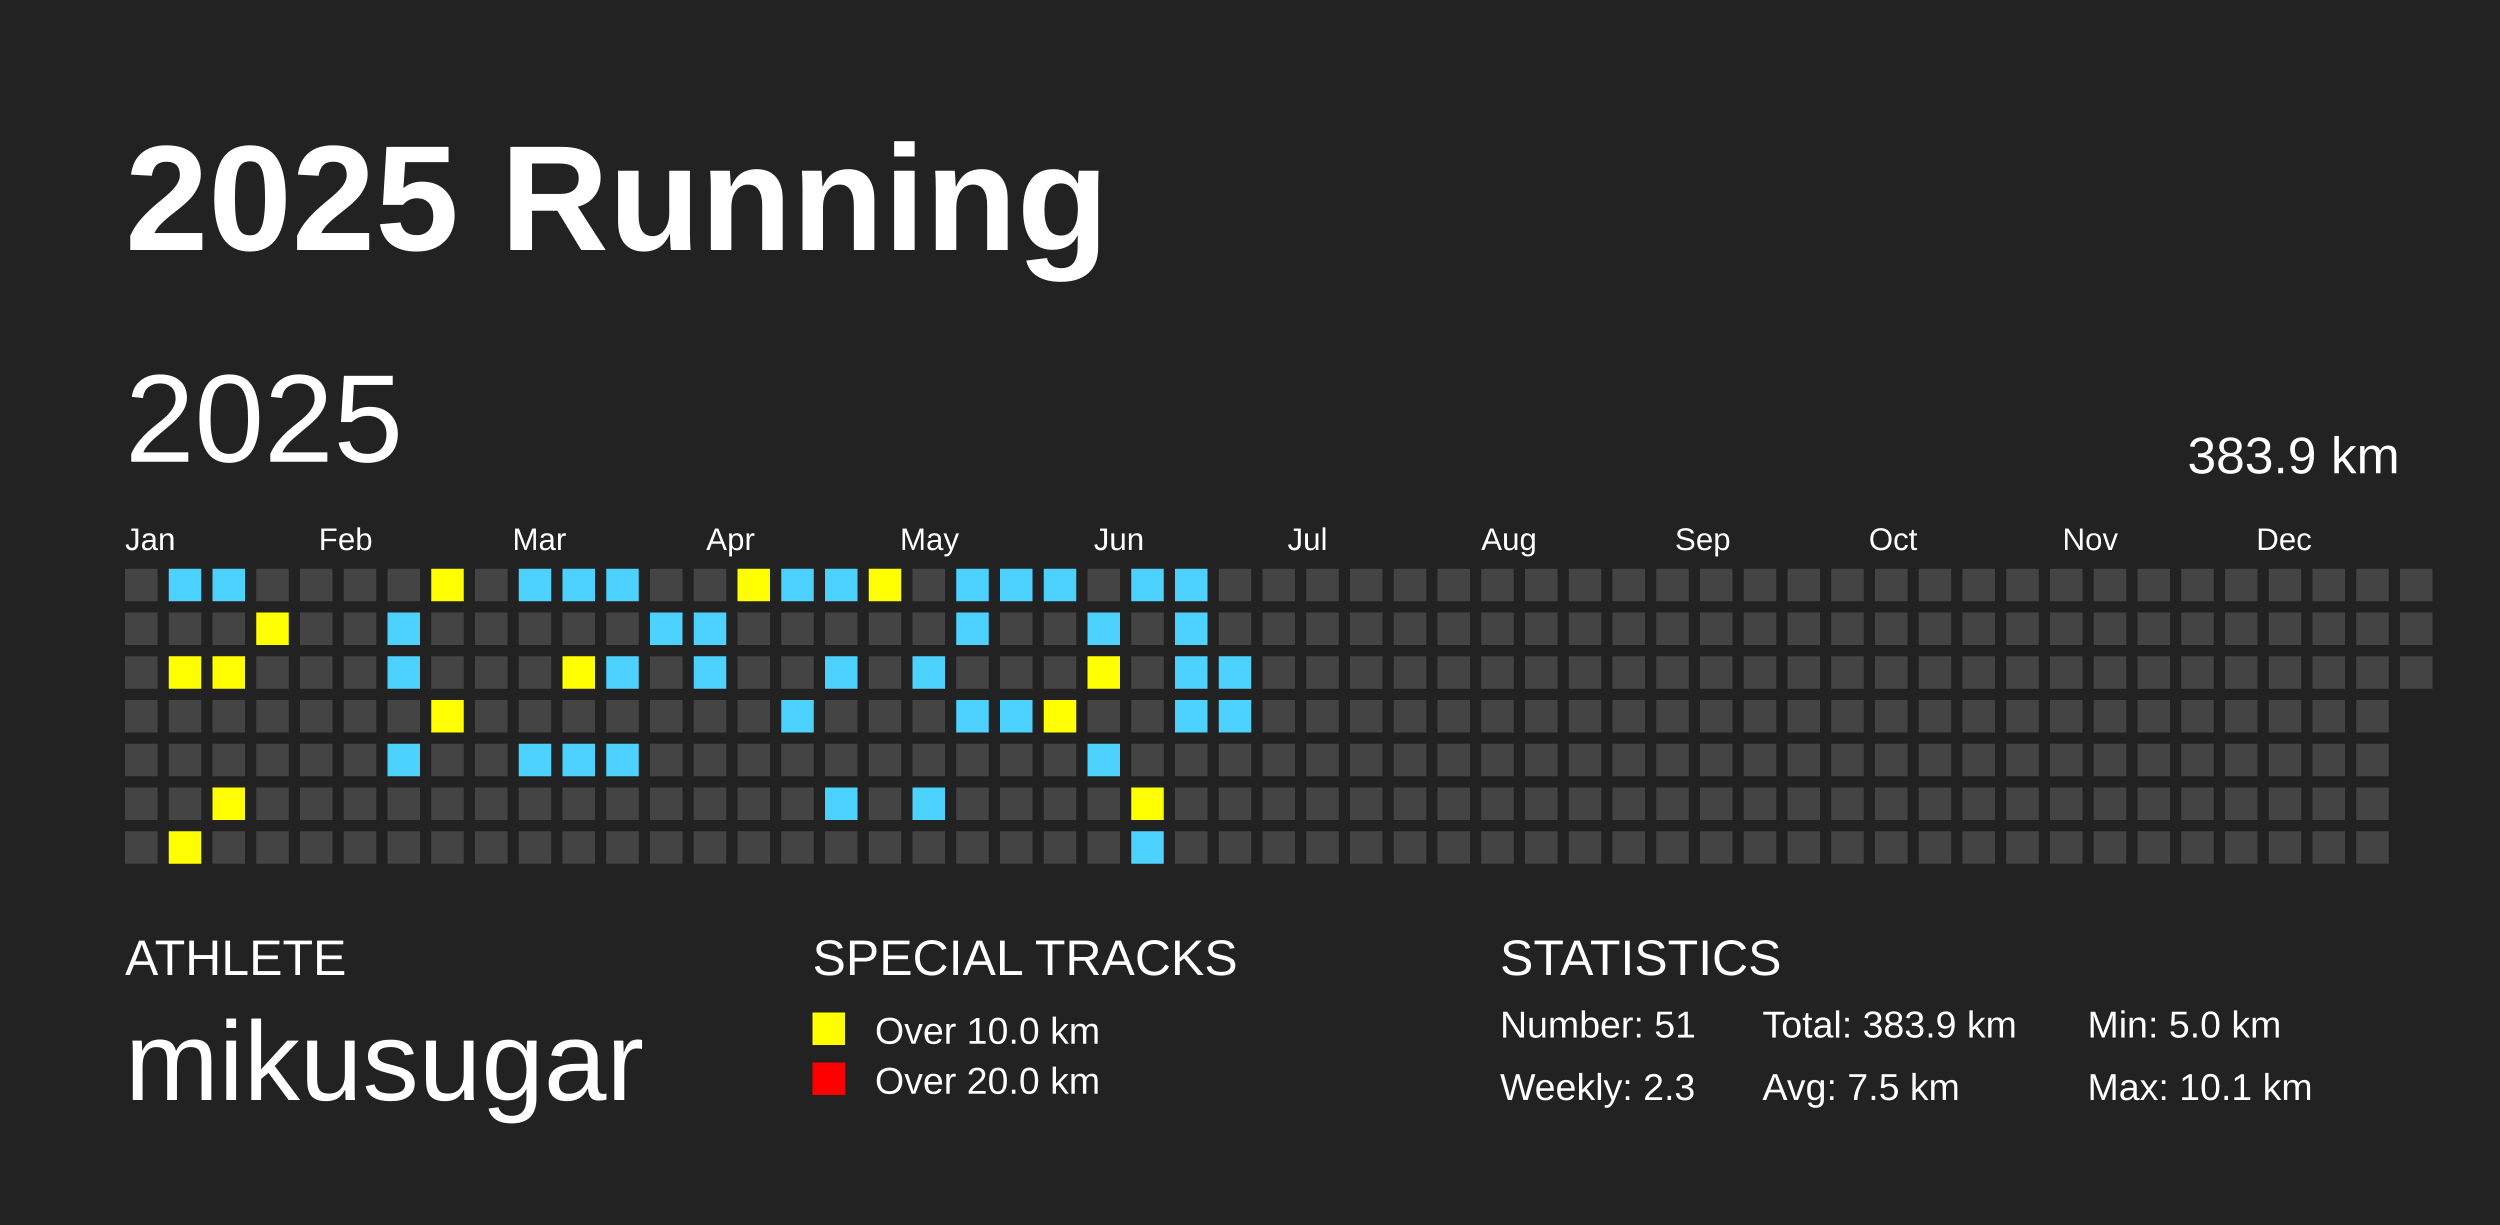
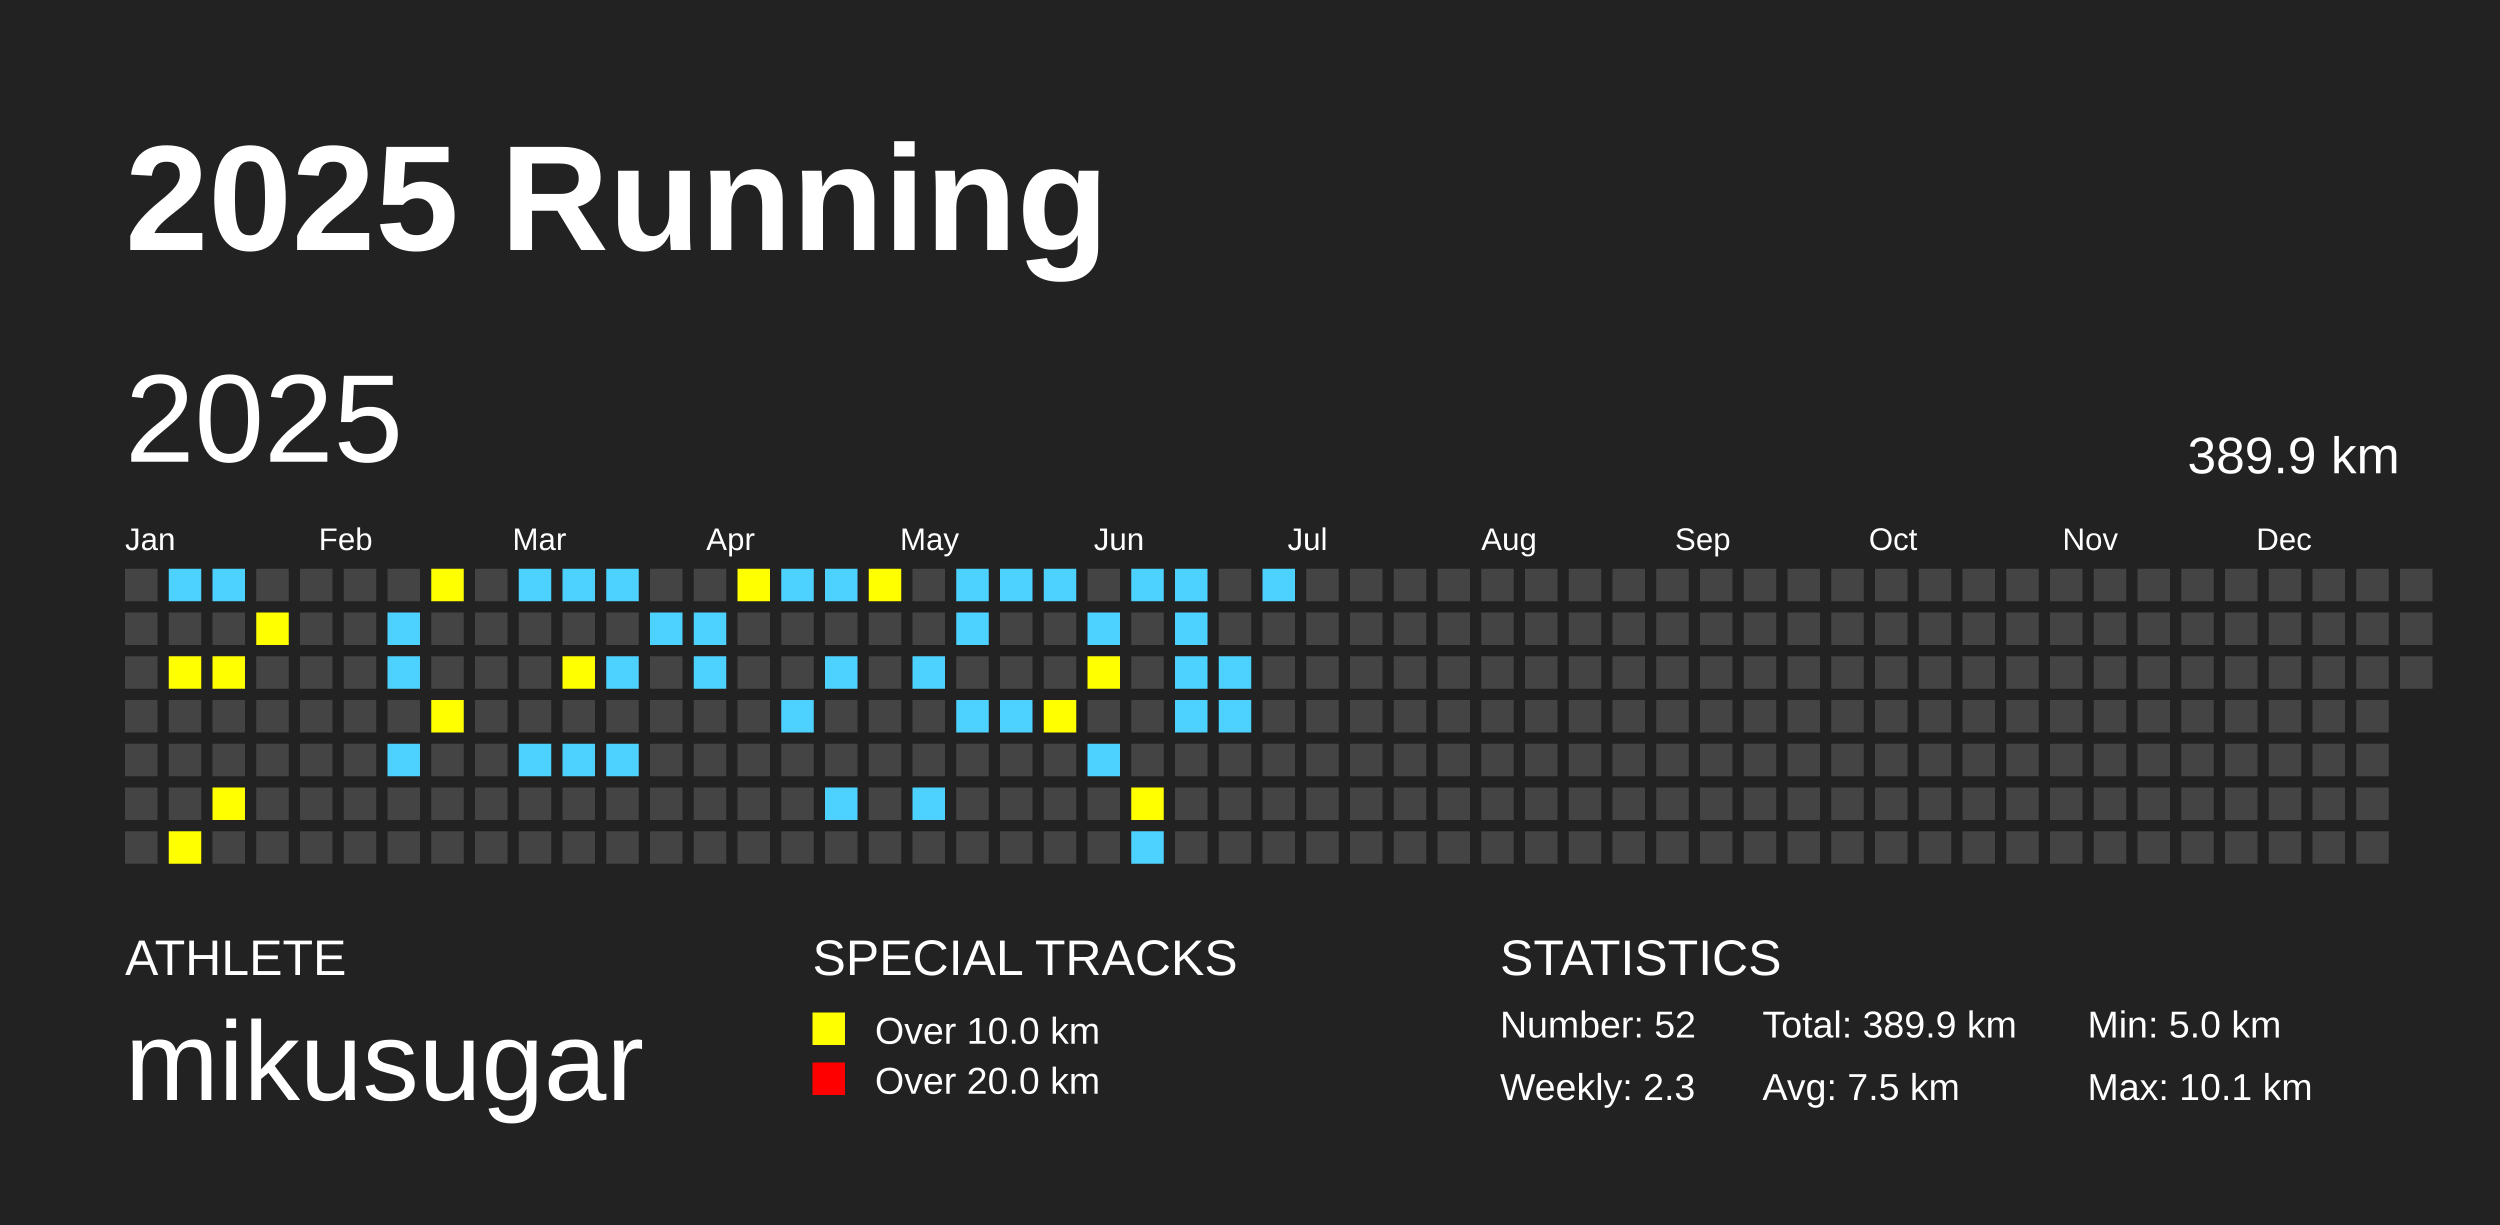
<svg xmlns="http://www.w3.org/2000/svg" baseProfile="full" height="98mm" version="1.1" viewBox="0,0,200,98" width="200mm">
  <defs />
  <rect fill="#222222" height="98" width="200" x="0" y="0" />
  <text fill="#FFFFFF" style="font-size:12px; font-family:Arial; font-weight:bold;" x="10" y="20">2025 Running</text>
  <text fill="#FFFFFF" style="font-size:4px; font-family:Arial" x="10" y="78">ATHLETE</text>
  <text fill="#FFFFFF" style="font-size:9px; font-family:Arial" x="10" y="88">mikusugar</text>
  <text fill="#FFFFFF" style="font-size:4px; font-family:Arial" x="65" y="78">SPECIAL TRACKS</text>
  <rect fill="yellow" height="2.6" width="2.6" x="65" y="81" />
  <text fill="#FFFFFF" style="font-size:3px; font-family:Arial" x="70" y="83.5">Over 10.0 km</text>
  <rect fill="red" height="2.6" width="2.6" x="65" y="85" />
  <text fill="#FFFFFF" style="font-size:3px; font-family:Arial" x="70" y="87.5">Over 20.0 km</text>
  <text fill="#FFFFFF" style="font-size:4px; font-family:Arial" x="120" y="78">STATISTICS</text>
-   <text fill="#FFFFFF" style="font-size:3px; font-family:Arial" x="120" y="83">Number: 51</text>
+   <text fill="#FFFFFF" style="font-size:3px; font-family:Arial" x="120" y="83">Number: 52</text>
  <text fill="#FFFFFF" style="font-size:3px; font-family:Arial" x="120" y="88">Weekly: 2.3</text>
-   <text fill="#FFFFFF" style="font-size:3px; font-family:Arial" x="141" y="83">Total: 383.9 km</text>
+   <text fill="#FFFFFF" style="font-size:3px; font-family:Arial" x="141" y="83">Total: 389.9 km</text>
  <text fill="#FFFFFF" style="font-size:3px; font-family:Arial" x="141" y="88">Avg: 7.5 km</text>
  <text fill="#FFFFFF" style="font-size:3px; font-family:Arial" x="167" y="83">Min: 5.0 km</text>
  <text fill="#FFFFFF" style="font-size:3px; font-family:Arial" x="167" y="88">Max: 10.1 km</text>
  <text dominant-baseline="hanging" fill="#FFFFFF" style="font-size:10.0px; font-family:Arial;" x="10" y="30">2025</text>
-   <text dominant-baseline="hanging" fill="#FFFFFF" style="font-size:4.125px; font-family:Arial;" x="175" y="35">383.9 km</text>
+   <text dominant-baseline="hanging" fill="#FFFFFF" style="font-size:4.125px; font-family:Arial;" x="175" y="35">389.9 km</text>
  <text fill="#FFFFFF" style="font-size:2.5px; font-family:Arial" x="10.0" y="44">Jan</text>
  <text fill="#FFFFFF" style="font-size:2.5px; font-family:Arial" x="25.5" y="44">Feb</text>
  <text fill="#FFFFFF" style="font-size:2.5px; font-family:Arial" x="41.0" y="44">Mar</text>
  <text fill="#FFFFFF" style="font-size:2.5px; font-family:Arial" x="56.5" y="44">Apr</text>
  <text fill="#FFFFFF" style="font-size:2.5px; font-family:Arial" x="72.0" y="44">May</text>
  <text fill="#FFFFFF" style="font-size:2.5px; font-family:Arial" x="87.5" y="44">Jun</text>
  <text fill="#FFFFFF" style="font-size:2.5px; font-family:Arial" x="103.0" y="44">Jul</text>
  <text fill="#FFFFFF" style="font-size:2.5px; font-family:Arial" x="118.5" y="44">Aug</text>
  <text fill="#FFFFFF" style="font-size:2.5px; font-family:Arial" x="134.0" y="44">Sep</text>
  <text fill="#FFFFFF" style="font-size:2.5px; font-family:Arial" x="149.5" y="44">Oct</text>
  <text fill="#FFFFFF" style="font-size:2.5px; font-family:Arial" x="165.0" y="44">Nov</text>
  <text fill="#FFFFFF" style="font-size:2.5px; font-family:Arial" x="180.5" y="44">Dec</text>
  <rect fill="#444444" height="2.6" width="2.6" x="10.0" y="45.5" />
  <rect fill="#444444" height="2.6" width="2.6" x="10.0" y="49.0" />
  <rect fill="#444444" height="2.6" width="2.6" x="10.0" y="52.5" />
  <rect fill="#444444" height="2.6" width="2.6" x="10.0" y="56.0" />
  <rect fill="#444444" height="2.6" width="2.6" x="10.0" y="59.5" />
  <rect fill="#444444" height="2.6" width="2.6" x="10.0" y="63.0" />
  <rect fill="#444444" height="2.6" width="2.6" x="10.0" y="66.5" />
  <rect fill="#4DD2FF" height="2.6" width="2.6" x="13.5" y="45.5" />
  <rect fill="#444444" height="2.6" width="2.6" x="13.5" y="49.0" />
  <rect fill="yellow" height="2.6" width="2.6" x="13.5" y="52.5" />
  <rect fill="#444444" height="2.6" width="2.6" x="13.5" y="56.0" />
  <rect fill="#444444" height="2.6" width="2.6" x="13.5" y="59.5" />
  <rect fill="#444444" height="2.6" width="2.6" x="13.5" y="63.0" />
  <rect fill="yellow" height="2.6" width="2.6" x="13.5" y="66.5" />
  <rect fill="#4DD2FF" height="2.6" width="2.6" x="17.0" y="45.5" />
  <rect fill="#444444" height="2.6" width="2.6" x="17.0" y="49.0" />
  <rect fill="yellow" height="2.6" width="2.6" x="17.0" y="52.5" />
  <rect fill="#444444" height="2.6" width="2.6" x="17.0" y="56.0" />
  <rect fill="#444444" height="2.6" width="2.6" x="17.0" y="59.5" />
  <rect fill="yellow" height="2.6" width="2.6" x="17.0" y="63.0" />
  <rect fill="#444444" height="2.6" width="2.6" x="17.0" y="66.5" />
  <rect fill="#444444" height="2.6" width="2.6" x="20.5" y="45.5" />
  <rect fill="yellow" height="2.6" width="2.6" x="20.5" y="49.0" />
  <rect fill="#444444" height="2.6" width="2.6" x="20.5" y="52.5" />
  <rect fill="#444444" height="2.6" width="2.6" x="20.5" y="56.0" />
  <rect fill="#444444" height="2.6" width="2.6" x="20.5" y="59.5" />
  <rect fill="#444444" height="2.6" width="2.6" x="20.5" y="63.0" />
  <rect fill="#444444" height="2.6" width="2.6" x="20.5" y="66.5" />
  <rect fill="#444444" height="2.6" width="2.6" x="24.0" y="45.5" />
  <rect fill="#444444" height="2.6" width="2.6" x="24.0" y="49.0" />
  <rect fill="#444444" height="2.6" width="2.6" x="24.0" y="52.5" />
  <rect fill="#444444" height="2.6" width="2.6" x="24.0" y="56.0" />
  <rect fill="#444444" height="2.6" width="2.6" x="24.0" y="59.5" />
  <rect fill="#444444" height="2.6" width="2.6" x="24.0" y="63.0" />
  <rect fill="#444444" height="2.6" width="2.6" x="24.0" y="66.5" />
  <rect fill="#444444" height="2.6" width="2.6" x="27.5" y="45.5" />
  <rect fill="#444444" height="2.6" width="2.6" x="27.5" y="49.0" />
  <rect fill="#444444" height="2.6" width="2.6" x="27.5" y="52.5" />
  <rect fill="#444444" height="2.6" width="2.6" x="27.5" y="56.0" />
  <rect fill="#444444" height="2.6" width="2.6" x="27.5" y="59.5" />
  <rect fill="#444444" height="2.6" width="2.6" x="27.5" y="63.0" />
  <rect fill="#444444" height="2.6" width="2.6" x="27.5" y="66.5" />
  <rect fill="#444444" height="2.6" width="2.6" x="31.0" y="45.5" />
  <rect fill="#4DD2FF" height="2.6" width="2.6" x="31.0" y="49.0" />
  <rect fill="#4DD2FF" height="2.6" width="2.6" x="31.0" y="52.5" />
  <rect fill="#444444" height="2.6" width="2.6" x="31.0" y="56.0" />
  <rect fill="#4DD2FF" height="2.6" width="2.6" x="31.0" y="59.5" />
  <rect fill="#444444" height="2.6" width="2.6" x="31.0" y="63.0" />
  <rect fill="#444444" height="2.6" width="2.6" x="31.0" y="66.5" />
  <rect fill="yellow" height="2.6" width="2.6" x="34.5" y="45.5" />
  <rect fill="#444444" height="2.6" width="2.6" x="34.5" y="49.0" />
  <rect fill="#444444" height="2.6" width="2.6" x="34.5" y="52.5" />
  <rect fill="yellow" height="2.6" width="2.6" x="34.5" y="56.0" />
  <rect fill="#444444" height="2.6" width="2.6" x="34.5" y="59.5" />
  <rect fill="#444444" height="2.6" width="2.6" x="34.5" y="63.0" />
  <rect fill="#444444" height="2.6" width="2.6" x="34.5" y="66.5" />
  <rect fill="#444444" height="2.6" width="2.6" x="38.0" y="45.5" />
  <rect fill="#444444" height="2.6" width="2.6" x="38.0" y="49.0" />
  <rect fill="#444444" height="2.6" width="2.6" x="38.0" y="52.5" />
  <rect fill="#444444" height="2.6" width="2.6" x="38.0" y="56.0" />
  <rect fill="#444444" height="2.6" width="2.6" x="38.0" y="59.5" />
  <rect fill="#444444" height="2.6" width="2.6" x="38.0" y="63.0" />
  <rect fill="#444444" height="2.6" width="2.6" x="38.0" y="66.5" />
  <rect fill="#4DD2FF" height="2.6" width="2.6" x="41.5" y="45.5" />
  <rect fill="#444444" height="2.6" width="2.6" x="41.5" y="49.0" />
  <rect fill="#444444" height="2.6" width="2.6" x="41.5" y="52.5" />
  <rect fill="#444444" height="2.6" width="2.6" x="41.5" y="56.0" />
  <rect fill="#4DD2FF" height="2.6" width="2.6" x="41.5" y="59.5" />
  <rect fill="#444444" height="2.6" width="2.6" x="41.5" y="63.0" />
  <rect fill="#444444" height="2.6" width="2.6" x="41.5" y="66.5" />
  <rect fill="#4DD2FF" height="2.6" width="2.6" x="45.0" y="45.5" />
  <rect fill="#444444" height="2.6" width="2.6" x="45.0" y="49.0" />
  <rect fill="yellow" height="2.6" width="2.6" x="45.0" y="52.5" />
  <rect fill="#444444" height="2.6" width="2.6" x="45.0" y="56.0" />
  <rect fill="#4DD2FF" height="2.6" width="2.6" x="45.0" y="59.5" />
  <rect fill="#444444" height="2.6" width="2.6" x="45.0" y="63.0" />
  <rect fill="#444444" height="2.6" width="2.6" x="45.0" y="66.5" />
  <rect fill="#4DD2FF" height="2.6" width="2.6" x="48.5" y="45.5" />
  <rect fill="#444444" height="2.6" width="2.6" x="48.5" y="49.0" />
  <rect fill="#4DD2FF" height="2.6" width="2.6" x="48.5" y="52.5" />
  <rect fill="#444444" height="2.6" width="2.6" x="48.5" y="56.0" />
  <rect fill="#4DD2FF" height="2.6" width="2.6" x="48.5" y="59.5" />
  <rect fill="#444444" height="2.6" width="2.6" x="48.5" y="63.0" />
  <rect fill="#444444" height="2.6" width="2.6" x="48.5" y="66.5" />
  <rect fill="#444444" height="2.6" width="2.6" x="52.0" y="45.5" />
  <rect fill="#4DD2FF" height="2.6" width="2.6" x="52.0" y="49.0" />
  <rect fill="#444444" height="2.6" width="2.6" x="52.0" y="52.5" />
  <rect fill="#444444" height="2.6" width="2.6" x="52.0" y="56.0" />
  <rect fill="#444444" height="2.6" width="2.6" x="52.0" y="59.5" />
  <rect fill="#444444" height="2.6" width="2.6" x="52.0" y="63.0" />
  <rect fill="#444444" height="2.6" width="2.6" x="52.0" y="66.5" />
  <rect fill="#444444" height="2.6" width="2.6" x="55.5" y="45.5" />
  <rect fill="#4DD2FF" height="2.6" width="2.6" x="55.5" y="49.0" />
  <rect fill="#4DD2FF" height="2.6" width="2.6" x="55.5" y="52.5" />
  <rect fill="#444444" height="2.6" width="2.6" x="55.5" y="56.0" />
  <rect fill="#444444" height="2.6" width="2.6" x="55.5" y="59.5" />
  <rect fill="#444444" height="2.6" width="2.6" x="55.5" y="63.0" />
  <rect fill="#444444" height="2.6" width="2.6" x="55.5" y="66.5" />
  <rect fill="yellow" height="2.6" width="2.6" x="59.0" y="45.5" />
  <rect fill="#444444" height="2.6" width="2.6" x="59.0" y="49.0" />
  <rect fill="#444444" height="2.6" width="2.6" x="59.0" y="52.5" />
  <rect fill="#444444" height="2.6" width="2.6" x="59.0" y="56.0" />
  <rect fill="#444444" height="2.6" width="2.6" x="59.0" y="59.5" />
  <rect fill="#444444" height="2.6" width="2.6" x="59.0" y="63.0" />
  <rect fill="#444444" height="2.6" width="2.6" x="59.0" y="66.5" />
  <rect fill="#4DD2FF" height="2.6" width="2.6" x="62.5" y="45.5" />
  <rect fill="#444444" height="2.6" width="2.6" x="62.5" y="49.0" />
  <rect fill="#444444" height="2.6" width="2.6" x="62.5" y="52.5" />
  <rect fill="#4DD2FF" height="2.6" width="2.6" x="62.5" y="56.0" />
  <rect fill="#444444" height="2.6" width="2.6" x="62.5" y="59.5" />
  <rect fill="#444444" height="2.6" width="2.6" x="62.5" y="63.0" />
  <rect fill="#444444" height="2.6" width="2.6" x="62.5" y="66.5" />
  <rect fill="#4DD2FF" height="2.6" width="2.6" x="66.0" y="45.5" />
  <rect fill="#444444" height="2.6" width="2.6" x="66.0" y="49.0" />
  <rect fill="#4DD2FF" height="2.6" width="2.6" x="66.0" y="52.5" />
  <rect fill="#444444" height="2.6" width="2.6" x="66.0" y="56.0" />
  <rect fill="#444444" height="2.6" width="2.6" x="66.0" y="59.5" />
  <rect fill="#4DD2FF" height="2.6" width="2.6" x="66.0" y="63.0" />
  <rect fill="#444444" height="2.6" width="2.6" x="66.0" y="66.5" />
  <rect fill="yellow" height="2.6" width="2.6" x="69.5" y="45.5" />
  <rect fill="#444444" height="2.6" width="2.6" x="69.5" y="49.0" />
  <rect fill="#444444" height="2.6" width="2.6" x="69.5" y="52.5" />
  <rect fill="#444444" height="2.6" width="2.6" x="69.5" y="56.0" />
  <rect fill="#444444" height="2.6" width="2.6" x="69.5" y="59.5" />
  <rect fill="#444444" height="2.6" width="2.6" x="69.5" y="63.0" />
  <rect fill="#444444" height="2.6" width="2.6" x="69.5" y="66.5" />
  <rect fill="#444444" height="2.6" width="2.6" x="73.0" y="45.5" />
  <rect fill="#444444" height="2.6" width="2.6" x="73.0" y="49.0" />
  <rect fill="#4DD2FF" height="2.6" width="2.6" x="73.0" y="52.5" />
  <rect fill="#444444" height="2.6" width="2.6" x="73.0" y="56.0" />
  <rect fill="#444444" height="2.6" width="2.6" x="73.0" y="59.5" />
  <rect fill="#4DD2FF" height="2.6" width="2.6" x="73.0" y="63.0" />
  <rect fill="#444444" height="2.6" width="2.6" x="73.0" y="66.5" />
  <rect fill="#4DD2FF" height="2.6" width="2.6" x="76.5" y="45.5" />
  <rect fill="#4DD2FF" height="2.6" width="2.6" x="76.5" y="49.0" />
  <rect fill="#444444" height="2.6" width="2.6" x="76.5" y="52.5" />
  <rect fill="#4DD2FF" height="2.6" width="2.6" x="76.5" y="56.0" />
  <rect fill="#444444" height="2.6" width="2.6" x="76.5" y="59.5" />
  <rect fill="#444444" height="2.6" width="2.6" x="76.5" y="63.0" />
  <rect fill="#444444" height="2.6" width="2.6" x="76.5" y="66.5" />
  <rect fill="#4DD2FF" height="2.6" width="2.6" x="80.0" y="45.5" />
  <rect fill="#444444" height="2.6" width="2.6" x="80.0" y="49.0" />
  <rect fill="#444444" height="2.6" width="2.6" x="80.0" y="52.5" />
  <rect fill="#4DD2FF" height="2.6" width="2.6" x="80.0" y="56.0" />
  <rect fill="#444444" height="2.6" width="2.6" x="80.0" y="59.5" />
  <rect fill="#444444" height="2.6" width="2.6" x="80.0" y="63.0" />
  <rect fill="#444444" height="2.6" width="2.6" x="80.0" y="66.5" />
  <rect fill="#4DD2FF" height="2.6" width="2.6" x="83.5" y="45.5" />
  <rect fill="#444444" height="2.6" width="2.6" x="83.5" y="49.0" />
  <rect fill="#444444" height="2.6" width="2.6" x="83.5" y="52.5" />
  <rect fill="yellow" height="2.6" width="2.6" x="83.5" y="56.0" />
  <rect fill="#444444" height="2.6" width="2.6" x="83.5" y="59.5" />
  <rect fill="#444444" height="2.6" width="2.6" x="83.5" y="63.0" />
  <rect fill="#444444" height="2.6" width="2.6" x="83.5" y="66.5" />
  <rect fill="#444444" height="2.6" width="2.6" x="87.0" y="45.5" />
  <rect fill="#4DD2FF" height="2.6" width="2.6" x="87.0" y="49.0" />
  <rect fill="yellow" height="2.6" width="2.6" x="87.0" y="52.5" />
  <rect fill="#444444" height="2.6" width="2.6" x="87.0" y="56.0" />
  <rect fill="#4DD2FF" height="2.6" width="2.6" x="87.0" y="59.5" />
  <rect fill="#444444" height="2.6" width="2.6" x="87.0" y="63.0" />
  <rect fill="#444444" height="2.6" width="2.6" x="87.0" y="66.5" />
  <rect fill="#4DD2FF" height="2.6" width="2.6" x="90.5" y="45.5" />
  <rect fill="#444444" height="2.6" width="2.6" x="90.5" y="49.0" />
  <rect fill="#444444" height="2.6" width="2.6" x="90.5" y="52.5" />
  <rect fill="#444444" height="2.6" width="2.6" x="90.5" y="56.0" />
  <rect fill="#444444" height="2.6" width="2.6" x="90.5" y="59.5" />
  <rect fill="yellow" height="2.6" width="2.6" x="90.5" y="63.0" />
  <rect fill="#4DD2FF" height="2.6" width="2.6" x="90.5" y="66.5" />
  <rect fill="#4DD2FF" height="2.6" width="2.6" x="94.0" y="45.5" />
  <rect fill="#4DD2FF" height="2.6" width="2.6" x="94.0" y="49.0" />
  <rect fill="#4DD2FF" height="2.6" width="2.6" x="94.0" y="52.5" />
  <rect fill="#4DD2FF" height="2.6" width="2.6" x="94.0" y="56.0" />
  <rect fill="#444444" height="2.6" width="2.6" x="94.0" y="59.5" />
  <rect fill="#444444" height="2.6" width="2.6" x="94.0" y="63.0" />
  <rect fill="#444444" height="2.6" width="2.6" x="94.0" y="66.5" />
  <rect fill="#444444" height="2.6" width="2.6" x="97.5" y="45.5" />
  <rect fill="#444444" height="2.6" width="2.6" x="97.5" y="49.0" />
  <rect fill="#4DD2FF" height="2.6" width="2.6" x="97.5" y="52.5" />
  <rect fill="#4DD2FF" height="2.6" width="2.6" x="97.5" y="56.0" />
  <rect fill="#444444" height="2.6" width="2.6" x="97.5" y="59.5" />
  <rect fill="#444444" height="2.6" width="2.6" x="97.5" y="63.0" />
  <rect fill="#444444" height="2.6" width="2.6" x="97.5" y="66.5" />
-   <rect fill="#444444" height="2.6" width="2.6" x="101.0" y="45.5" />
+   <rect fill="#4DD2FF" height="2.6" width="2.6" x="101.0" y="45.5" />
  <rect fill="#444444" height="2.6" width="2.6" x="101.0" y="49.0" />
  <rect fill="#444444" height="2.6" width="2.6" x="101.0" y="52.5" />
  <rect fill="#444444" height="2.6" width="2.6" x="101.0" y="56.0" />
  <rect fill="#444444" height="2.6" width="2.6" x="101.0" y="59.5" />
  <rect fill="#444444" height="2.6" width="2.6" x="101.0" y="63.0" />
  <rect fill="#444444" height="2.6" width="2.6" x="101.0" y="66.5" />
  <rect fill="#444444" height="2.6" width="2.6" x="104.5" y="45.5" />
  <rect fill="#444444" height="2.6" width="2.6" x="104.5" y="49.0" />
  <rect fill="#444444" height="2.6" width="2.6" x="104.5" y="52.5" />
  <rect fill="#444444" height="2.6" width="2.6" x="104.5" y="56.0" />
  <rect fill="#444444" height="2.6" width="2.6" x="104.5" y="59.5" />
  <rect fill="#444444" height="2.6" width="2.6" x="104.5" y="63.0" />
  <rect fill="#444444" height="2.6" width="2.6" x="104.5" y="66.5" />
  <rect fill="#444444" height="2.6" width="2.6" x="108.0" y="45.5" />
  <rect fill="#444444" height="2.6" width="2.6" x="108.0" y="49.0" />
  <rect fill="#444444" height="2.6" width="2.6" x="108.0" y="52.5" />
  <rect fill="#444444" height="2.6" width="2.6" x="108.0" y="56.0" />
  <rect fill="#444444" height="2.6" width="2.6" x="108.0" y="59.5" />
  <rect fill="#444444" height="2.6" width="2.6" x="108.0" y="63.0" />
  <rect fill="#444444" height="2.6" width="2.6" x="108.0" y="66.5" />
  <rect fill="#444444" height="2.6" width="2.6" x="111.5" y="45.5" />
  <rect fill="#444444" height="2.6" width="2.6" x="111.5" y="49.0" />
  <rect fill="#444444" height="2.6" width="2.6" x="111.5" y="52.5" />
  <rect fill="#444444" height="2.6" width="2.6" x="111.5" y="56.0" />
  <rect fill="#444444" height="2.6" width="2.6" x="111.5" y="59.5" />
  <rect fill="#444444" height="2.6" width="2.6" x="111.5" y="63.0" />
  <rect fill="#444444" height="2.6" width="2.6" x="111.5" y="66.5" />
  <rect fill="#444444" height="2.6" width="2.6" x="115.0" y="45.5" />
  <rect fill="#444444" height="2.6" width="2.6" x="115.0" y="49.0" />
  <rect fill="#444444" height="2.6" width="2.6" x="115.0" y="52.5" />
  <rect fill="#444444" height="2.6" width="2.6" x="115.0" y="56.0" />
  <rect fill="#444444" height="2.6" width="2.6" x="115.0" y="59.5" />
  <rect fill="#444444" height="2.6" width="2.6" x="115.0" y="63.0" />
  <rect fill="#444444" height="2.6" width="2.6" x="115.0" y="66.5" />
  <rect fill="#444444" height="2.6" width="2.6" x="118.5" y="45.5" />
  <rect fill="#444444" height="2.6" width="2.6" x="118.5" y="49.0" />
  <rect fill="#444444" height="2.6" width="2.6" x="118.5" y="52.5" />
  <rect fill="#444444" height="2.6" width="2.6" x="118.5" y="56.0" />
  <rect fill="#444444" height="2.6" width="2.6" x="118.5" y="59.5" />
  <rect fill="#444444" height="2.6" width="2.6" x="118.5" y="63.0" />
  <rect fill="#444444" height="2.6" width="2.6" x="118.5" y="66.5" />
  <rect fill="#444444" height="2.6" width="2.6" x="122.0" y="45.5" />
  <rect fill="#444444" height="2.6" width="2.6" x="122.0" y="49.0" />
  <rect fill="#444444" height="2.6" width="2.6" x="122.0" y="52.5" />
  <rect fill="#444444" height="2.6" width="2.6" x="122.0" y="56.0" />
  <rect fill="#444444" height="2.6" width="2.6" x="122.0" y="59.5" />
  <rect fill="#444444" height="2.6" width="2.6" x="122.0" y="63.0" />
  <rect fill="#444444" height="2.6" width="2.6" x="122.0" y="66.5" />
  <rect fill="#444444" height="2.6" width="2.6" x="125.5" y="45.5" />
  <rect fill="#444444" height="2.6" width="2.6" x="125.5" y="49.0" />
  <rect fill="#444444" height="2.6" width="2.6" x="125.5" y="52.5" />
  <rect fill="#444444" height="2.6" width="2.6" x="125.5" y="56.0" />
  <rect fill="#444444" height="2.6" width="2.6" x="125.5" y="59.5" />
  <rect fill="#444444" height="2.6" width="2.6" x="125.5" y="63.0" />
  <rect fill="#444444" height="2.6" width="2.6" x="125.5" y="66.5" />
  <rect fill="#444444" height="2.6" width="2.6" x="129.0" y="45.5" />
  <rect fill="#444444" height="2.6" width="2.6" x="129.0" y="49.0" />
  <rect fill="#444444" height="2.6" width="2.6" x="129.0" y="52.5" />
  <rect fill="#444444" height="2.6" width="2.6" x="129.0" y="56.0" />
  <rect fill="#444444" height="2.6" width="2.6" x="129.0" y="59.5" />
  <rect fill="#444444" height="2.6" width="2.6" x="129.0" y="63.0" />
  <rect fill="#444444" height="2.6" width="2.6" x="129.0" y="66.5" />
  <rect fill="#444444" height="2.6" width="2.6" x="132.5" y="45.5" />
  <rect fill="#444444" height="2.6" width="2.6" x="132.5" y="49.0" />
  <rect fill="#444444" height="2.6" width="2.6" x="132.5" y="52.5" />
  <rect fill="#444444" height="2.6" width="2.6" x="132.5" y="56.0" />
  <rect fill="#444444" height="2.6" width="2.6" x="132.5" y="59.5" />
  <rect fill="#444444" height="2.6" width="2.6" x="132.5" y="63.0" />
  <rect fill="#444444" height="2.6" width="2.6" x="132.5" y="66.5" />
  <rect fill="#444444" height="2.6" width="2.6" x="136.0" y="45.5" />
  <rect fill="#444444" height="2.6" width="2.6" x="136.0" y="49.0" />
  <rect fill="#444444" height="2.6" width="2.6" x="136.0" y="52.5" />
  <rect fill="#444444" height="2.6" width="2.6" x="136.0" y="56.0" />
  <rect fill="#444444" height="2.6" width="2.6" x="136.0" y="59.5" />
  <rect fill="#444444" height="2.6" width="2.6" x="136.0" y="63.0" />
  <rect fill="#444444" height="2.6" width="2.6" x="136.0" y="66.5" />
  <rect fill="#444444" height="2.6" width="2.6" x="139.5" y="45.5" />
  <rect fill="#444444" height="2.6" width="2.6" x="139.5" y="49.0" />
  <rect fill="#444444" height="2.6" width="2.6" x="139.5" y="52.5" />
  <rect fill="#444444" height="2.6" width="2.6" x="139.5" y="56.0" />
  <rect fill="#444444" height="2.6" width="2.6" x="139.5" y="59.5" />
  <rect fill="#444444" height="2.6" width="2.6" x="139.5" y="63.0" />
  <rect fill="#444444" height="2.6" width="2.6" x="139.5" y="66.5" />
  <rect fill="#444444" height="2.6" width="2.6" x="143.0" y="45.5" />
  <rect fill="#444444" height="2.6" width="2.6" x="143.0" y="49.0" />
  <rect fill="#444444" height="2.6" width="2.6" x="143.0" y="52.5" />
  <rect fill="#444444" height="2.6" width="2.6" x="143.0" y="56.0" />
  <rect fill="#444444" height="2.6" width="2.6" x="143.0" y="59.5" />
  <rect fill="#444444" height="2.6" width="2.6" x="143.0" y="63.0" />
  <rect fill="#444444" height="2.6" width="2.6" x="143.0" y="66.5" />
  <rect fill="#444444" height="2.6" width="2.6" x="146.5" y="45.5" />
  <rect fill="#444444" height="2.6" width="2.6" x="146.5" y="49.0" />
  <rect fill="#444444" height="2.6" width="2.6" x="146.5" y="52.5" />
  <rect fill="#444444" height="2.6" width="2.6" x="146.5" y="56.0" />
  <rect fill="#444444" height="2.6" width="2.6" x="146.5" y="59.5" />
  <rect fill="#444444" height="2.6" width="2.6" x="146.5" y="63.0" />
  <rect fill="#444444" height="2.6" width="2.6" x="146.5" y="66.5" />
  <rect fill="#444444" height="2.6" width="2.6" x="150.0" y="45.5" />
  <rect fill="#444444" height="2.6" width="2.6" x="150.0" y="49.0" />
  <rect fill="#444444" height="2.6" width="2.6" x="150.0" y="52.5" />
  <rect fill="#444444" height="2.6" width="2.6" x="150.0" y="56.0" />
  <rect fill="#444444" height="2.6" width="2.6" x="150.0" y="59.5" />
  <rect fill="#444444" height="2.6" width="2.6" x="150.0" y="63.0" />
  <rect fill="#444444" height="2.6" width="2.6" x="150.0" y="66.5" />
  <rect fill="#444444" height="2.6" width="2.6" x="153.5" y="45.5" />
  <rect fill="#444444" height="2.6" width="2.6" x="153.5" y="49.0" />
  <rect fill="#444444" height="2.6" width="2.6" x="153.5" y="52.5" />
  <rect fill="#444444" height="2.6" width="2.6" x="153.5" y="56.0" />
  <rect fill="#444444" height="2.6" width="2.6" x="153.5" y="59.5" />
  <rect fill="#444444" height="2.6" width="2.6" x="153.5" y="63.0" />
  <rect fill="#444444" height="2.6" width="2.6" x="153.5" y="66.5" />
  <rect fill="#444444" height="2.6" width="2.6" x="157.0" y="45.5" />
  <rect fill="#444444" height="2.6" width="2.6" x="157.0" y="49.0" />
  <rect fill="#444444" height="2.6" width="2.6" x="157.0" y="52.5" />
  <rect fill="#444444" height="2.6" width="2.6" x="157.0" y="56.0" />
  <rect fill="#444444" height="2.6" width="2.6" x="157.0" y="59.5" />
  <rect fill="#444444" height="2.6" width="2.6" x="157.0" y="63.0" />
  <rect fill="#444444" height="2.6" width="2.6" x="157.0" y="66.5" />
  <rect fill="#444444" height="2.6" width="2.6" x="160.5" y="45.5" />
  <rect fill="#444444" height="2.6" width="2.6" x="160.5" y="49.0" />
  <rect fill="#444444" height="2.6" width="2.6" x="160.5" y="52.5" />
  <rect fill="#444444" height="2.6" width="2.6" x="160.5" y="56.0" />
  <rect fill="#444444" height="2.6" width="2.6" x="160.5" y="59.5" />
  <rect fill="#444444" height="2.6" width="2.6" x="160.5" y="63.0" />
  <rect fill="#444444" height="2.6" width="2.6" x="160.5" y="66.5" />
  <rect fill="#444444" height="2.6" width="2.6" x="164.0" y="45.5" />
  <rect fill="#444444" height="2.6" width="2.6" x="164.0" y="49.0" />
  <rect fill="#444444" height="2.6" width="2.6" x="164.0" y="52.5" />
  <rect fill="#444444" height="2.6" width="2.6" x="164.0" y="56.0" />
  <rect fill="#444444" height="2.6" width="2.6" x="164.0" y="59.5" />
  <rect fill="#444444" height="2.6" width="2.6" x="164.0" y="63.0" />
  <rect fill="#444444" height="2.6" width="2.6" x="164.0" y="66.5" />
  <rect fill="#444444" height="2.6" width="2.6" x="167.5" y="45.5" />
  <rect fill="#444444" height="2.6" width="2.6" x="167.5" y="49.0" />
  <rect fill="#444444" height="2.6" width="2.6" x="167.5" y="52.5" />
  <rect fill="#444444" height="2.6" width="2.6" x="167.5" y="56.0" />
  <rect fill="#444444" height="2.6" width="2.6" x="167.5" y="59.5" />
  <rect fill="#444444" height="2.6" width="2.6" x="167.5" y="63.0" />
  <rect fill="#444444" height="2.6" width="2.6" x="167.5" y="66.5" />
  <rect fill="#444444" height="2.6" width="2.6" x="171.0" y="45.5" />
  <rect fill="#444444" height="2.6" width="2.6" x="171.0" y="49.0" />
  <rect fill="#444444" height="2.6" width="2.6" x="171.0" y="52.5" />
  <rect fill="#444444" height="2.6" width="2.6" x="171.0" y="56.0" />
  <rect fill="#444444" height="2.6" width="2.6" x="171.0" y="59.5" />
  <rect fill="#444444" height="2.6" width="2.6" x="171.0" y="63.0" />
  <rect fill="#444444" height="2.6" width="2.6" x="171.0" y="66.5" />
  <rect fill="#444444" height="2.6" width="2.6" x="174.5" y="45.5" />
  <rect fill="#444444" height="2.6" width="2.6" x="174.5" y="49.0" />
  <rect fill="#444444" height="2.6" width="2.6" x="174.5" y="52.5" />
  <rect fill="#444444" height="2.6" width="2.6" x="174.5" y="56.0" />
  <rect fill="#444444" height="2.6" width="2.6" x="174.5" y="59.5" />
  <rect fill="#444444" height="2.6" width="2.6" x="174.5" y="63.0" />
  <rect fill="#444444" height="2.6" width="2.6" x="174.5" y="66.5" />
  <rect fill="#444444" height="2.6" width="2.6" x="178.0" y="45.5" />
  <rect fill="#444444" height="2.6" width="2.6" x="178.0" y="49.0" />
  <rect fill="#444444" height="2.6" width="2.6" x="178.0" y="52.5" />
  <rect fill="#444444" height="2.6" width="2.6" x="178.0" y="56.0" />
  <rect fill="#444444" height="2.6" width="2.6" x="178.0" y="59.5" />
  <rect fill="#444444" height="2.6" width="2.6" x="178.0" y="63.0" />
  <rect fill="#444444" height="2.6" width="2.6" x="178.0" y="66.5" />
  <rect fill="#444444" height="2.6" width="2.6" x="181.5" y="45.5" />
  <rect fill="#444444" height="2.6" width="2.6" x="181.5" y="49.0" />
  <rect fill="#444444" height="2.6" width="2.6" x="181.5" y="52.5" />
  <rect fill="#444444" height="2.6" width="2.6" x="181.5" y="56.0" />
  <rect fill="#444444" height="2.6" width="2.6" x="181.5" y="59.5" />
  <rect fill="#444444" height="2.6" width="2.6" x="181.5" y="63.0" />
  <rect fill="#444444" height="2.6" width="2.6" x="181.5" y="66.5" />
  <rect fill="#444444" height="2.6" width="2.6" x="185.0" y="45.5" />
  <rect fill="#444444" height="2.6" width="2.6" x="185.0" y="49.0" />
  <rect fill="#444444" height="2.6" width="2.6" x="185.0" y="52.5" />
  <rect fill="#444444" height="2.6" width="2.6" x="185.0" y="56.0" />
  <rect fill="#444444" height="2.6" width="2.6" x="185.0" y="59.5" />
  <rect fill="#444444" height="2.6" width="2.6" x="185.0" y="63.0" />
  <rect fill="#444444" height="2.6" width="2.6" x="185.0" y="66.5" />
  <rect fill="#444444" height="2.6" width="2.6" x="188.5" y="45.5" />
  <rect fill="#444444" height="2.6" width="2.6" x="188.5" y="49.0" />
  <rect fill="#444444" height="2.6" width="2.6" x="188.5" y="52.5" />
  <rect fill="#444444" height="2.6" width="2.6" x="188.5" y="56.0" />
  <rect fill="#444444" height="2.6" width="2.6" x="188.5" y="59.5" />
  <rect fill="#444444" height="2.6" width="2.6" x="188.5" y="63.0" />
  <rect fill="#444444" height="2.6" width="2.6" x="188.5" y="66.5" />
  <rect fill="#444444" height="2.6" width="2.6" x="192.0" y="45.5" />
  <rect fill="#444444" height="2.6" width="2.6" x="192.0" y="49.0" />
  <rect fill="#444444" height="2.6" width="2.6" x="192.0" y="52.5" />
</svg>
